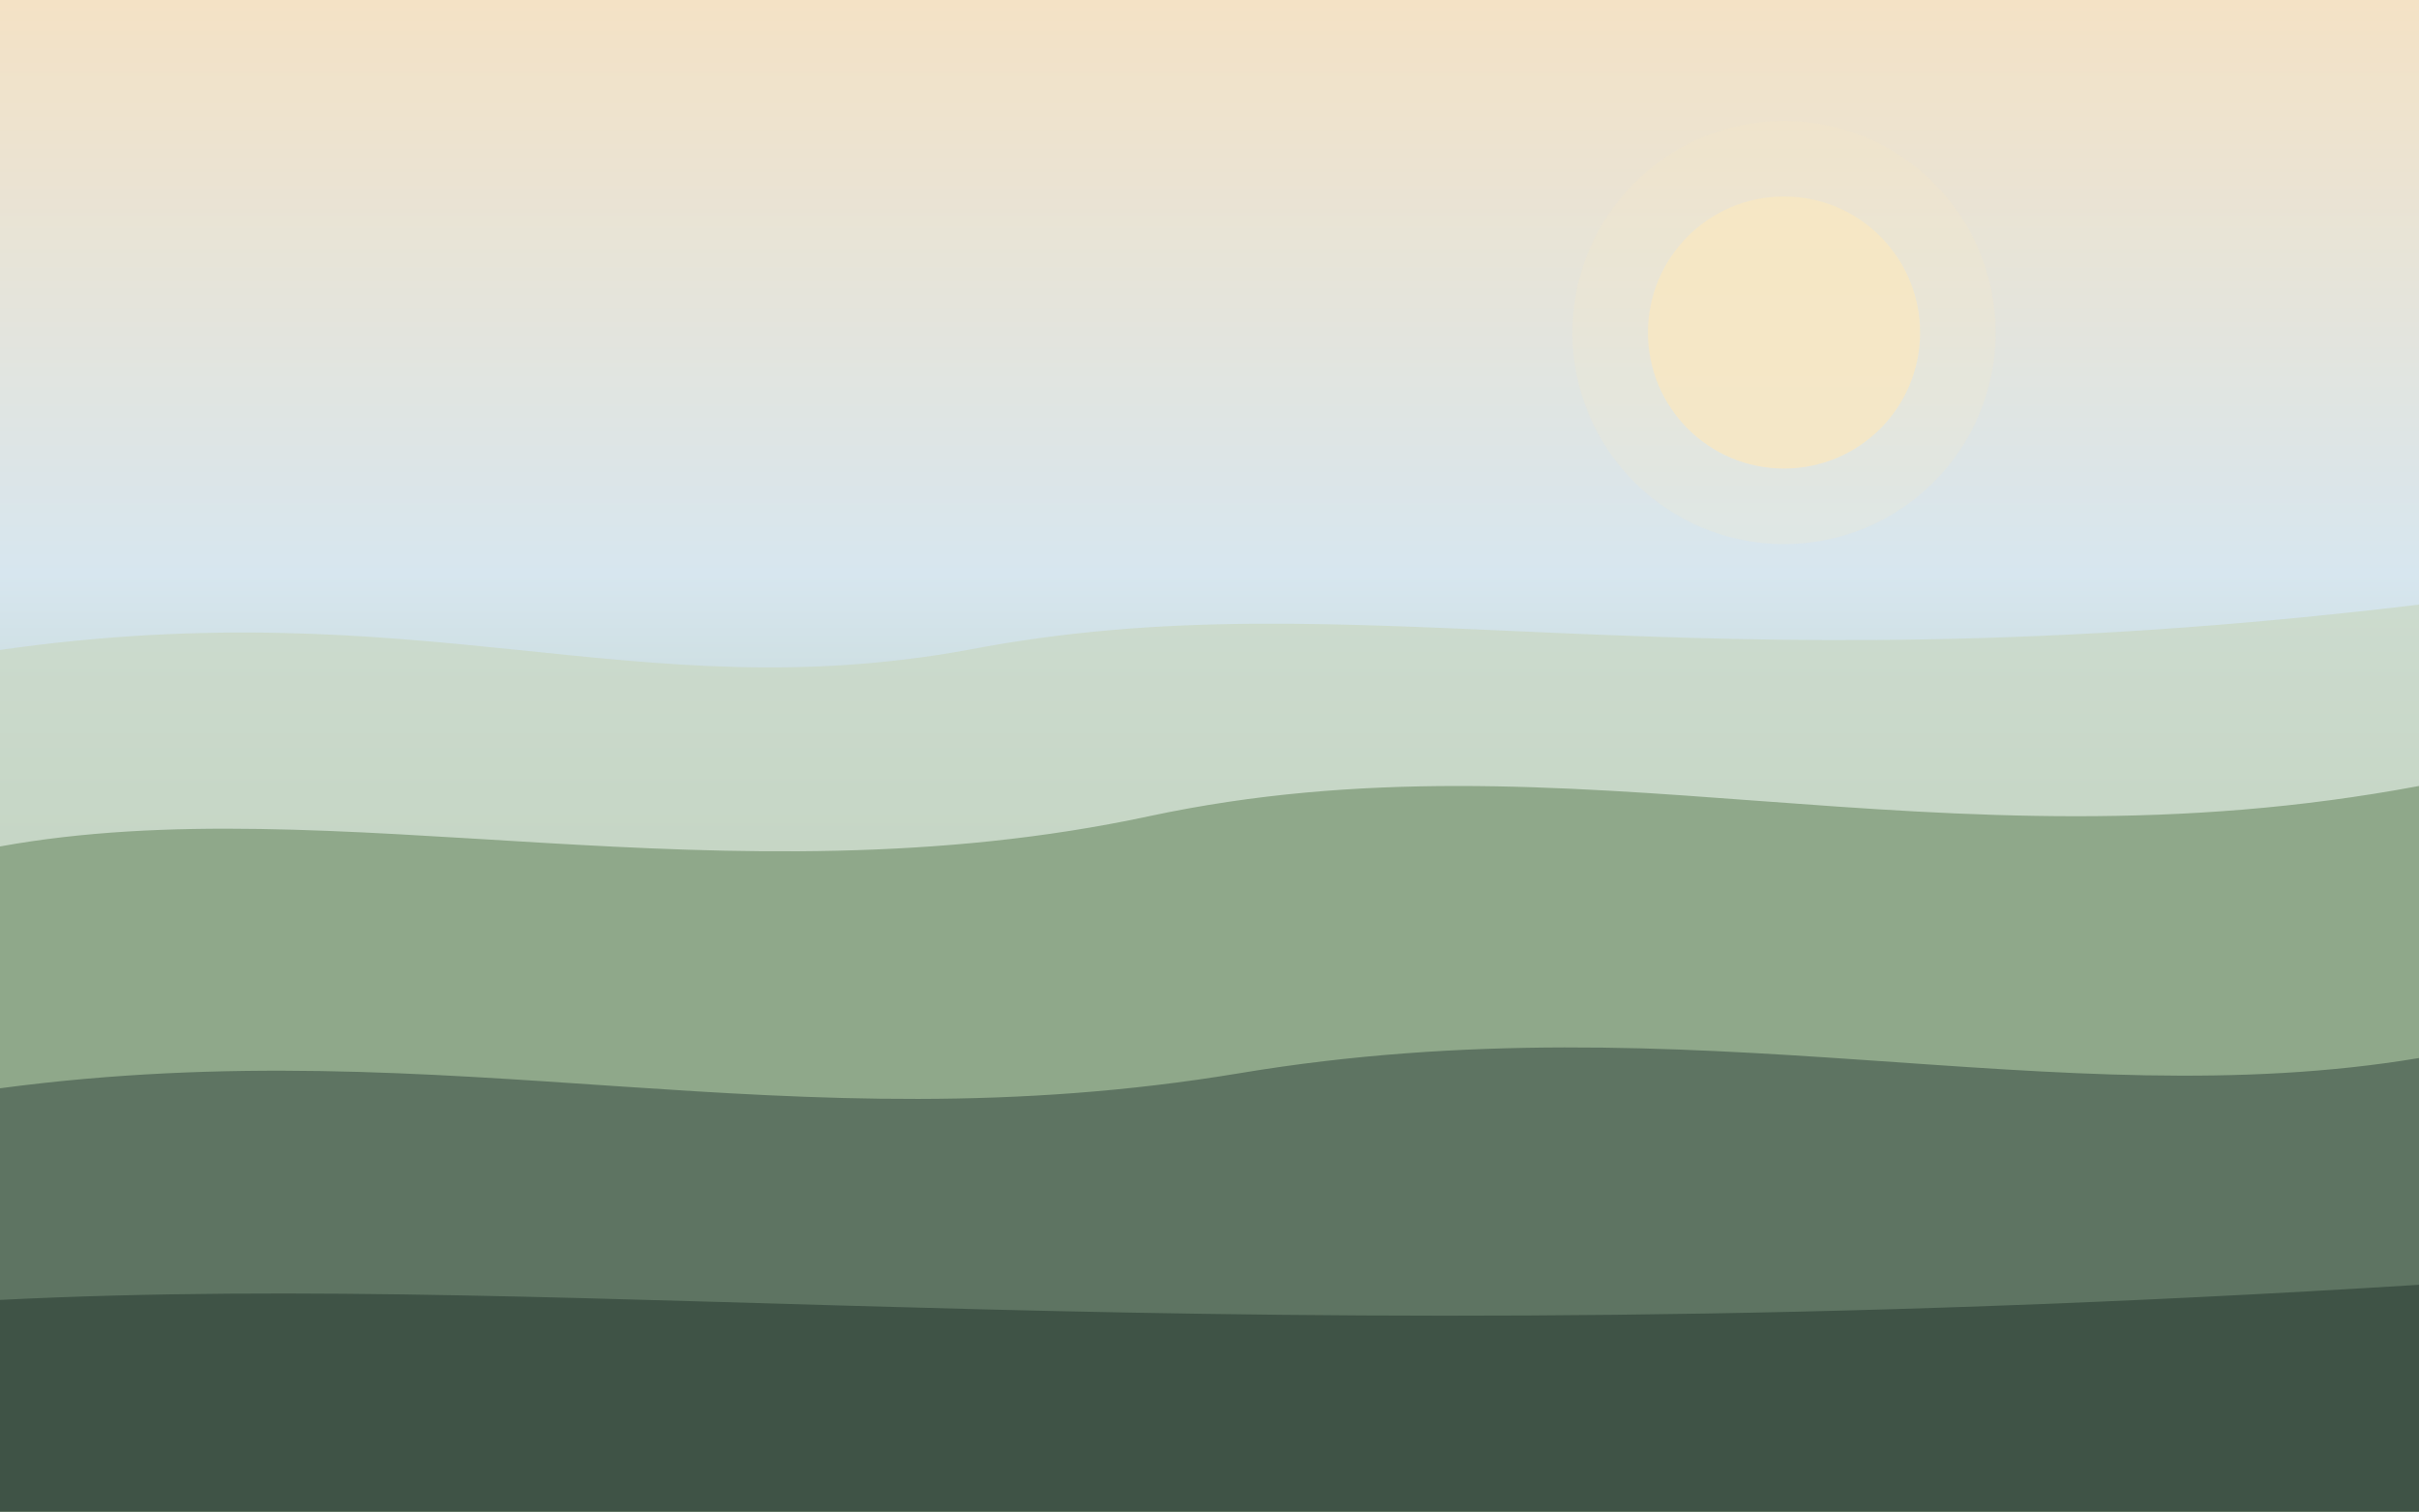
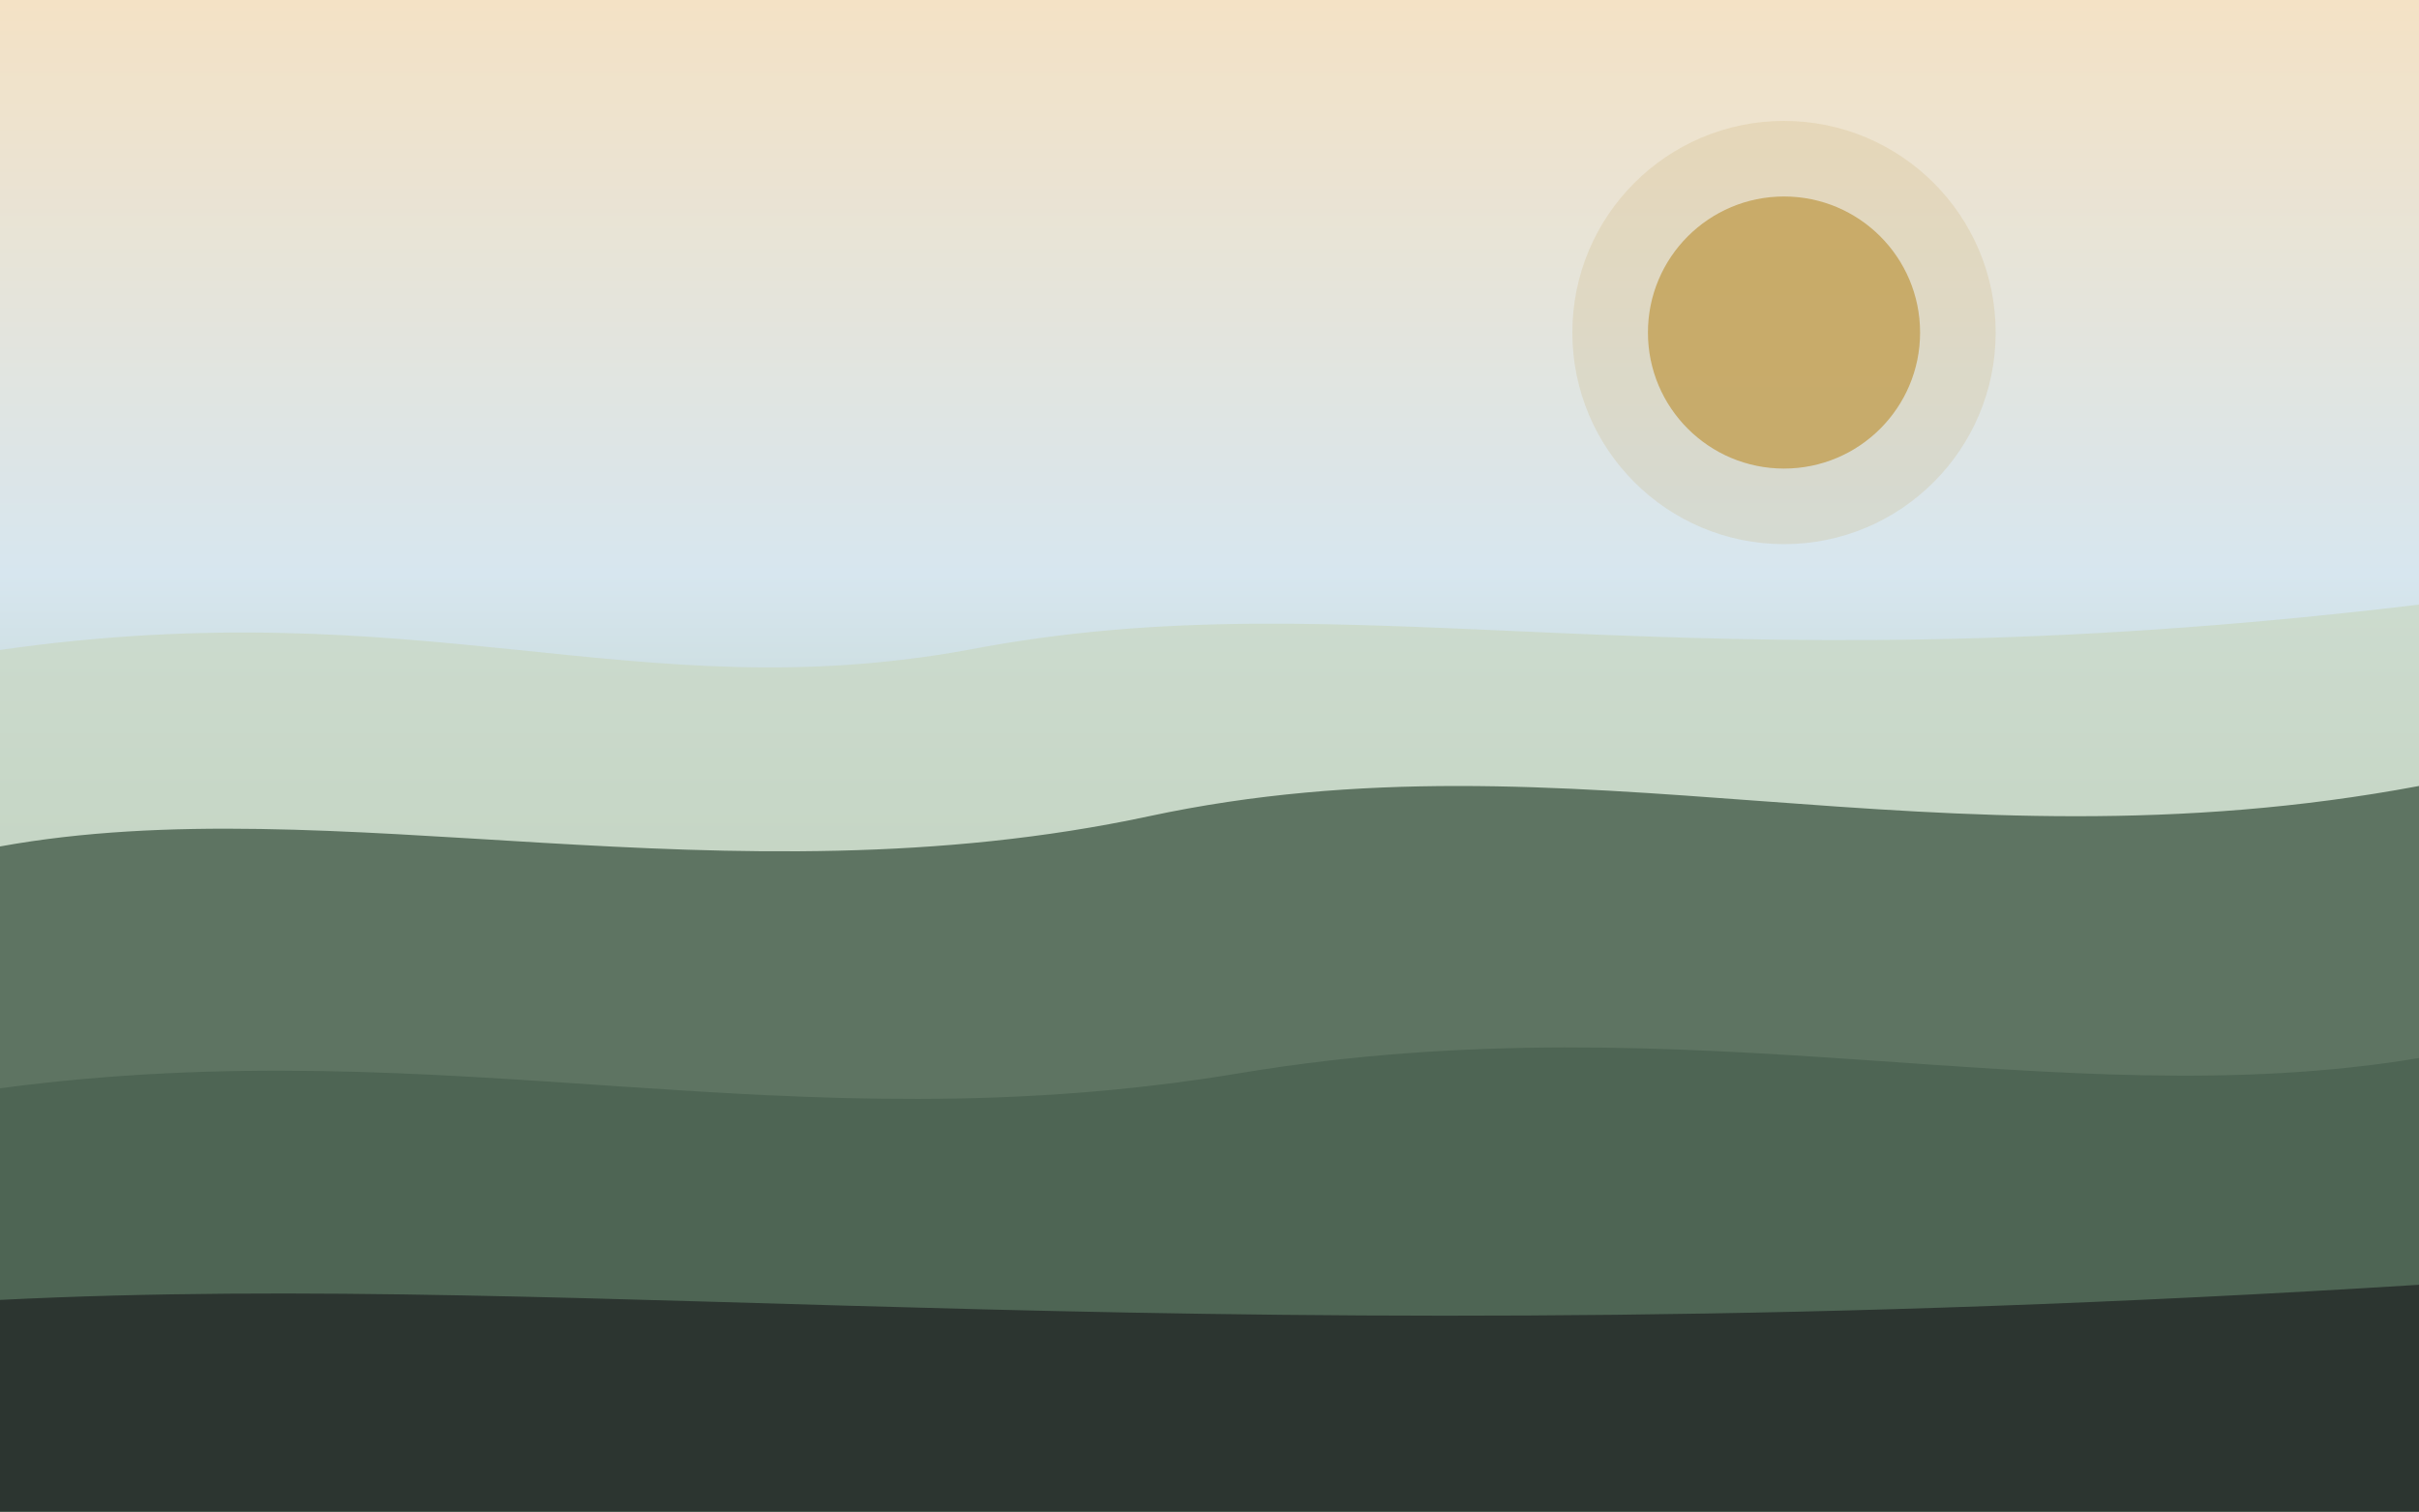
<svg xmlns="http://www.w3.org/2000/svg" viewBox="0 0 1600 1000" role="img" aria-label="Quiet Horizons placeholder">
  <defs>
    <linearGradient id="qh-sky" x1="0" y1="0" x2="0" y2="1">
      <stop offset="0%" stop-color="#F4E2C5" />
      <stop offset="38%" stop-color="#D7E6EF" />
      <stop offset="72%" stop-color="#A9C4B0" />
-       <stop offset="100%" stop-color="#7F9B86" />
+       <stop offset="100%" stop-color="#5E7462" />
    </linearGradient>
  </defs>
  <rect width="1600" height="1000" fill="url(#qh-sky)" />
-   <ellipse cx="1180" cy="220" rx="90" ry="90" fill="#F7E7C3" opacity="0.85" />
-   <ellipse cx="1180" cy="220" rx="140" ry="140" fill="#F7E7C3" opacity="0.18" />
+   <ellipse cx="1180" cy="220" rx="90" ry="90" fill="#C4A35A" opacity="0.85" />
+   <ellipse cx="1180" cy="220" rx="140" ry="140" fill="#C4A35A" opacity="0.18" />
  <path d="M0 430 C 280 390, 420 470, 640 430 C 900 380, 1100 460, 1600 400 L 1600 1000 L 0 1000 Z" fill="#C9D7C2" opacity="0.7" />
-   <path d="M0 560 C 220 520, 480 600, 760 540 C 1040 480, 1280 580, 1600 520 L 1600 1000 L 0 1000 Z" fill="#8FA88A" />
-   <path d="M0 720 C 300 680, 520 760, 820 710 C 1120 660, 1360 740, 1600 700 L 1600 1000 L 0 1000 Z" fill="#5E7462" />
-   <path d="M0 860 C 400 840, 800 900, 1600 850 L 1600 1000 L 0 1000 Z" fill="#3F5346" />
+   <path d="M0 560 C 220 520, 480 600, 760 540 C 1040 480, 1280 580, 1600 520 L 1600 1000 L 0 1000 Z" fill="#5E7462" />
+   <path d="M0 720 C 300 680, 520 760, 820 710 C 1120 660, 1360 740, 1600 700 L 1600 1000 L 0 1000 Z" fill="#4E6554" />
+   <path d="M0 860 C 400 840, 800 900, 1600 850 L 1600 1000 L 0 1000 Z" fill="#2C3530" />
</svg>
